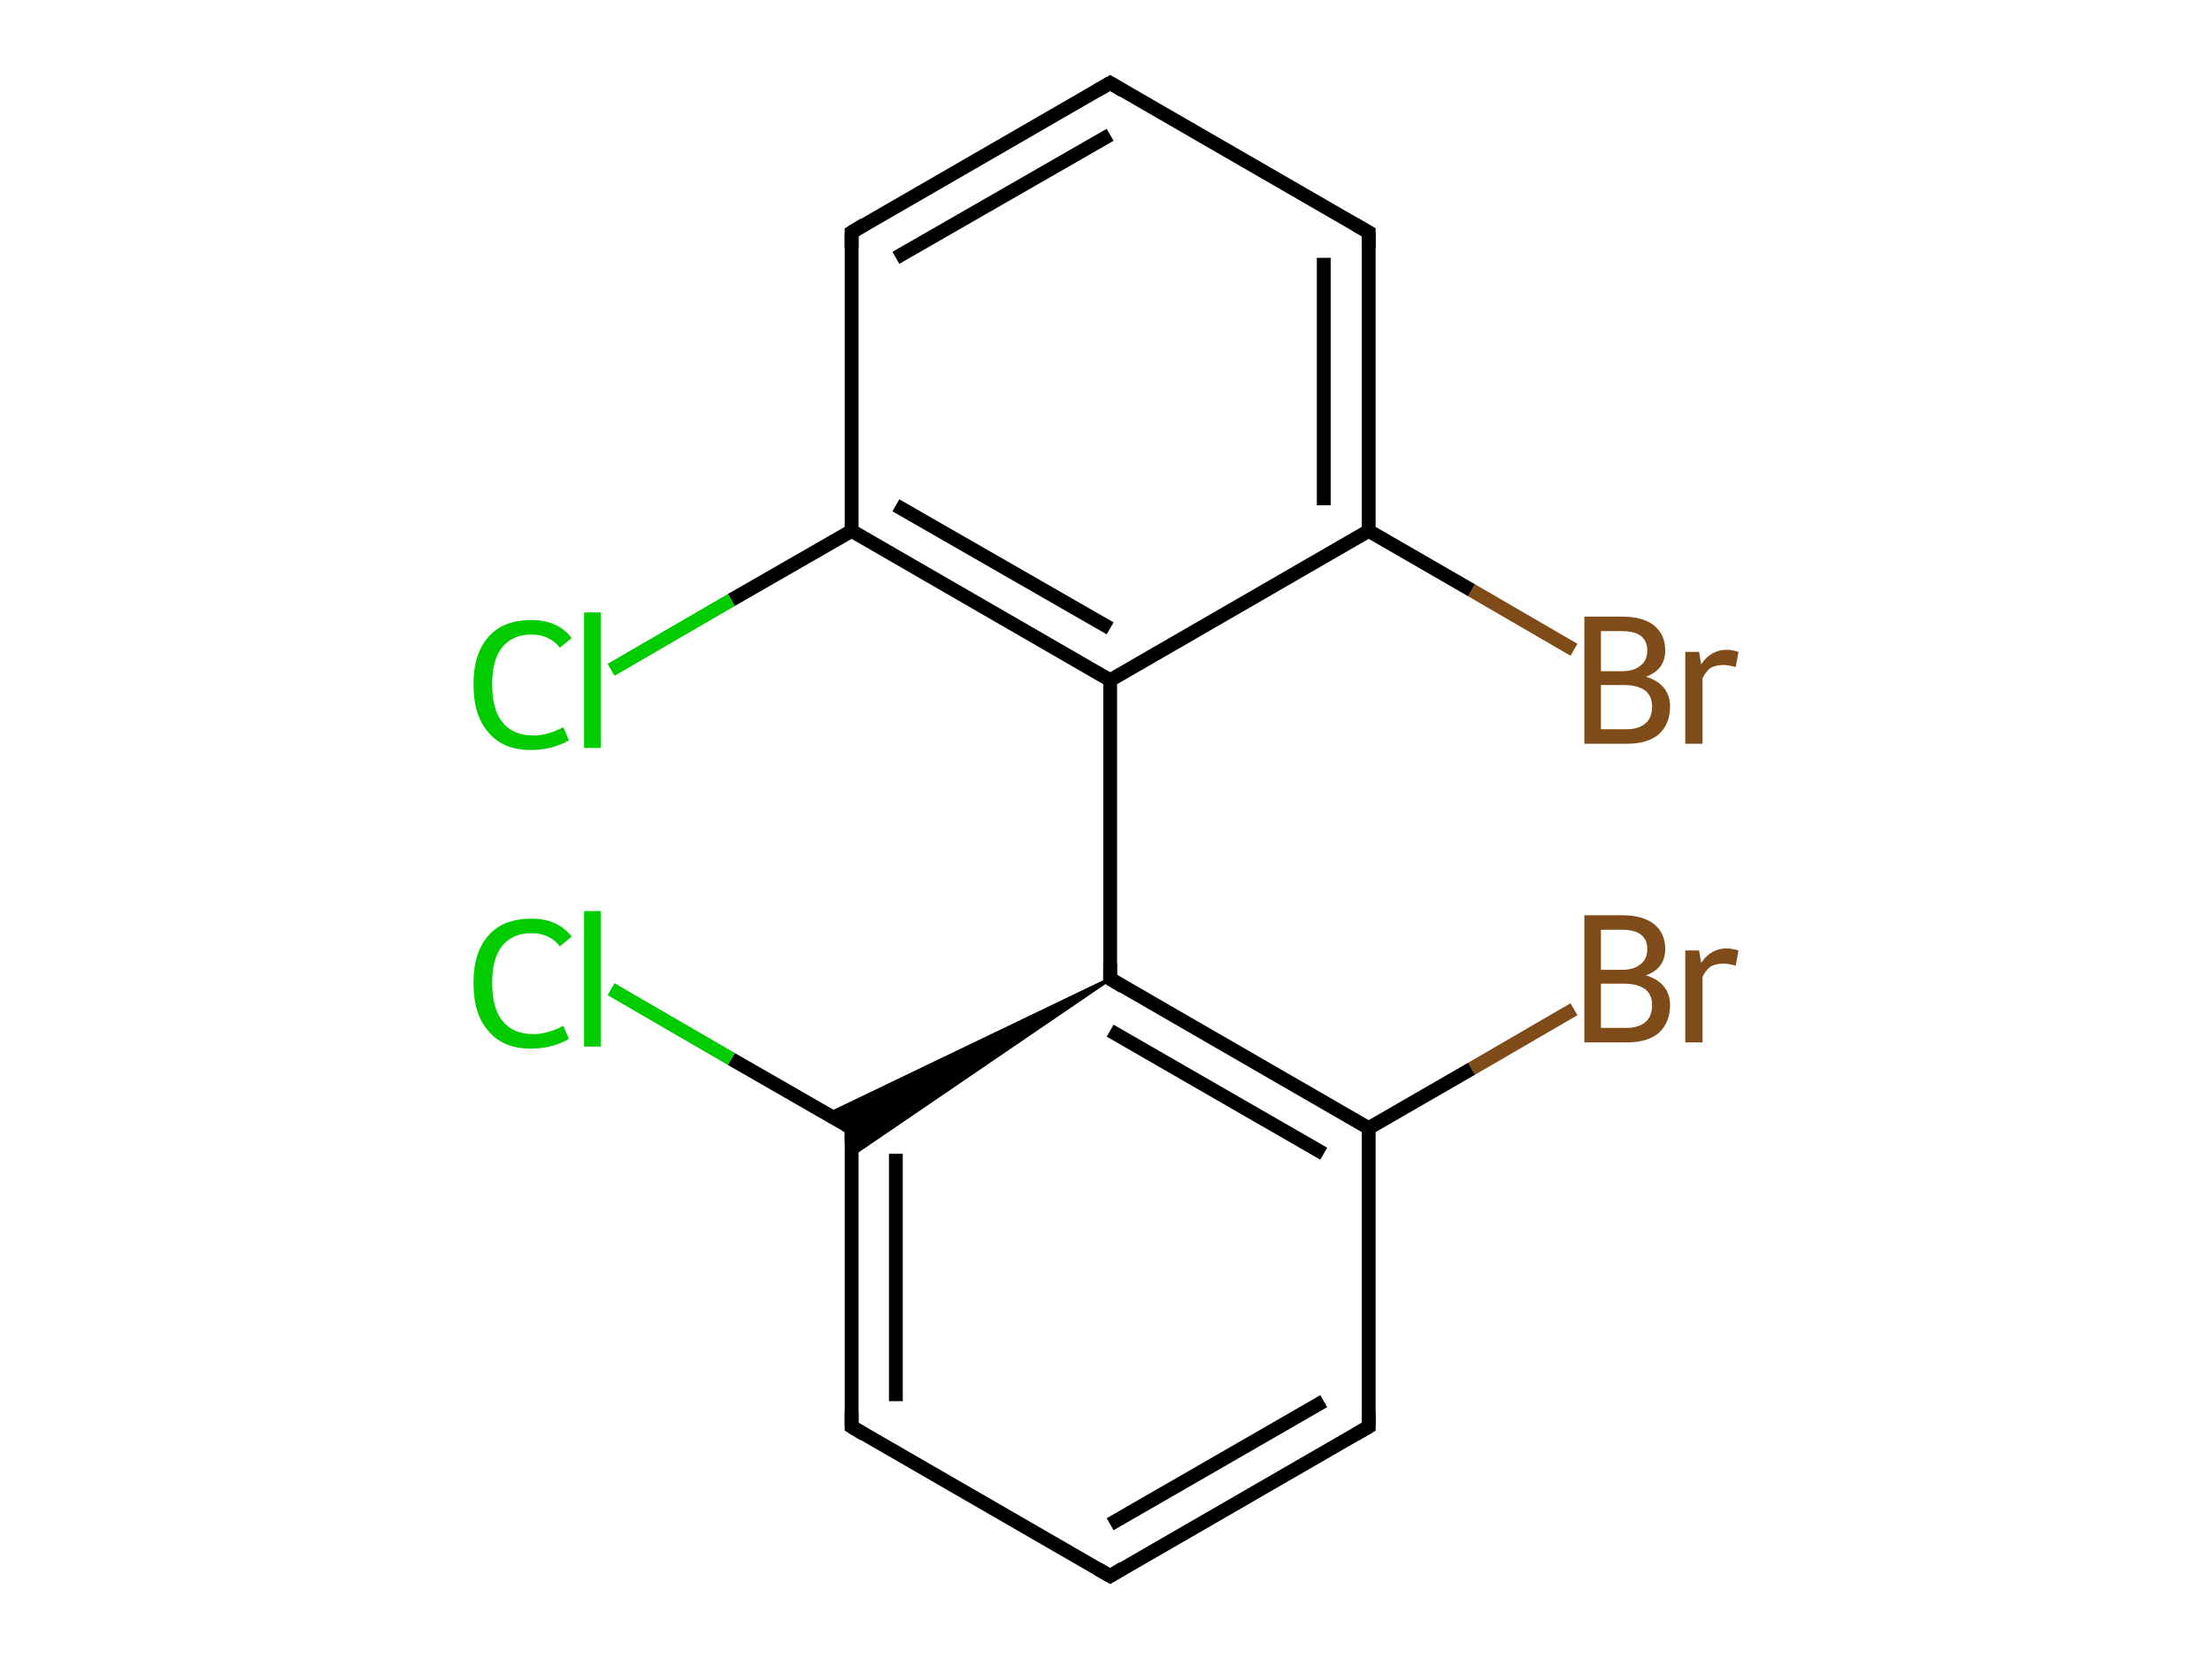
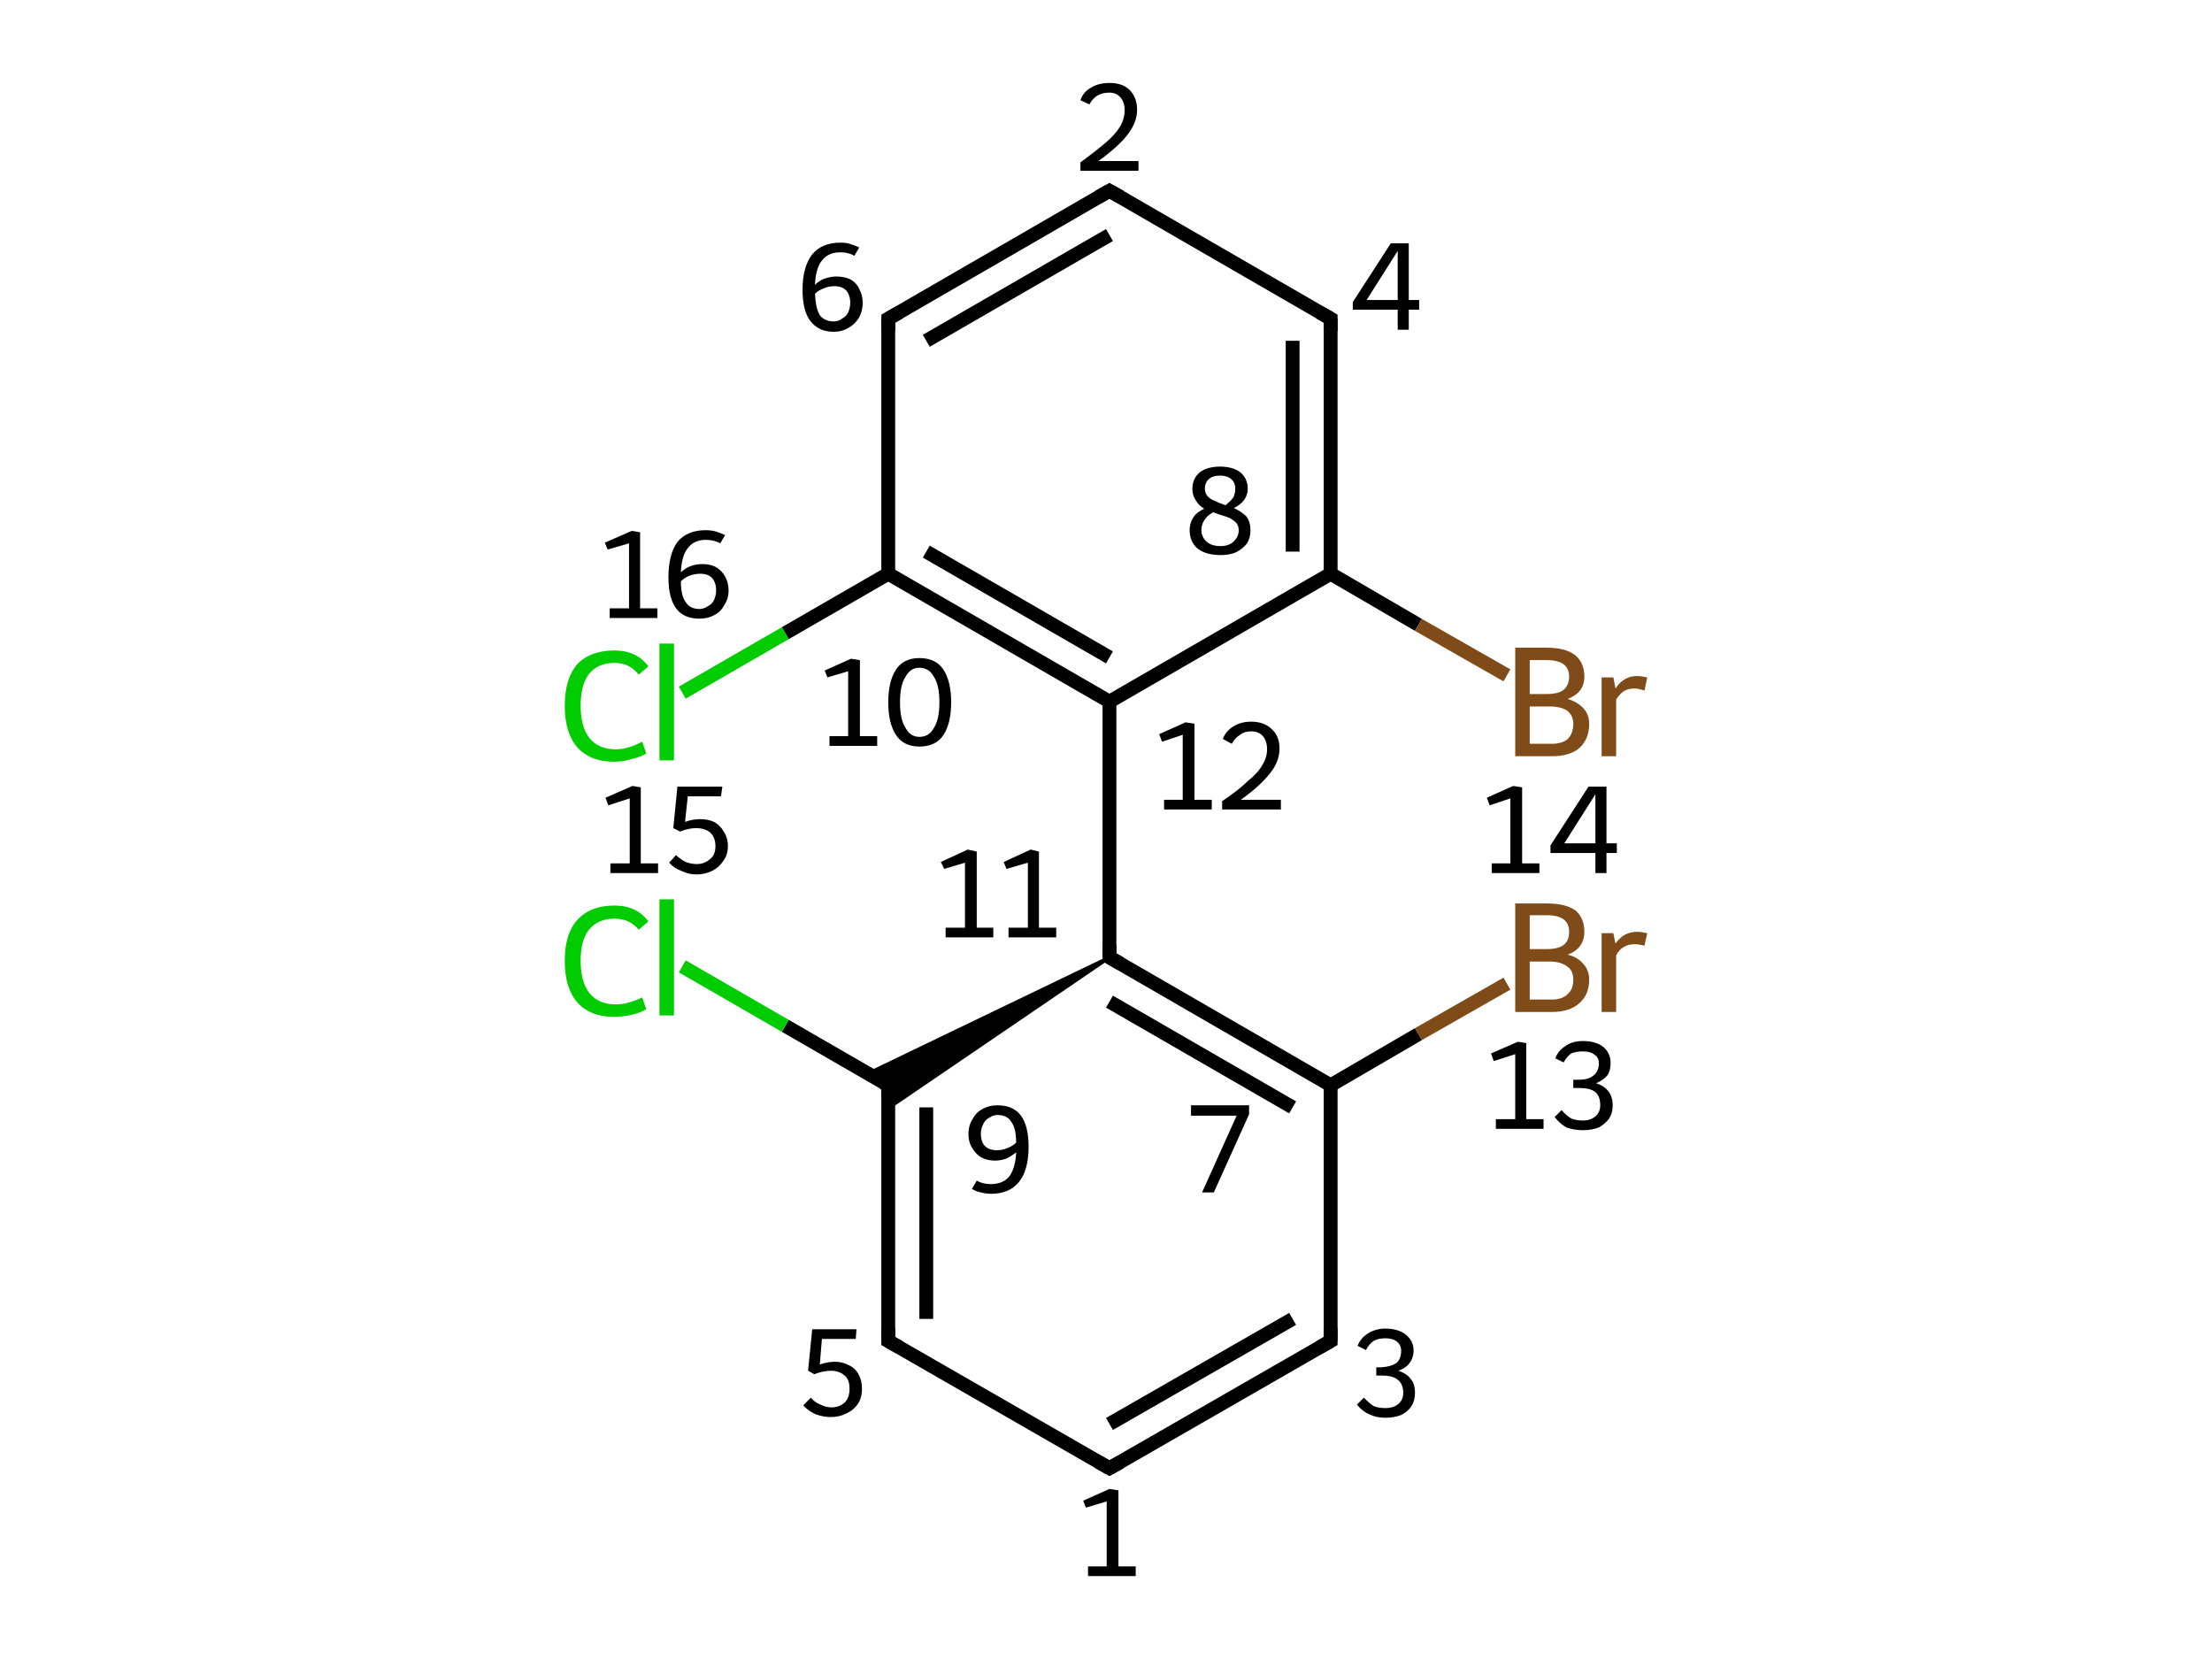
<svg xmlns="http://www.w3.org/2000/svg" version="1.1" baseProfile="full" xml:space="preserve" width="320px" height="240px" viewBox="0 0 320 240">
-   <path class="bond-0 atom-0 atom-5" d="M 198.0,163.2 L 198.0,206.4" style="fill:none;fill-rule:evenodd;stroke:#000000;stroke-width:2.0px;stroke-linecap:butt;stroke-linejoin:miter;stroke-opacity:1" />
-   <path class="bond-1 atom-0 atom-1" d="M 198.0,163.2 L 160.6,141.6" style="fill:none;fill-rule:evenodd;stroke:#000000;stroke-width:2.0px;stroke-linecap:butt;stroke-linejoin:miter;stroke-opacity:1" />
-   <path class="bond-1 atom-0 atom-1" d="M 191.5,166.9 L 160.6,149.1" style="fill:none;fill-rule:evenodd;stroke:#000000;stroke-width:2.0px;stroke-linecap:butt;stroke-linejoin:miter;stroke-opacity:1" />
-   <path class="bond-2 atom-1 atom-2" d="M 160.6,141.6 L 123.2,167.1 L 123.2,163.2 L 119.8,161.2 Z" style="fill:#000000;fill-rule:evenodd;fill-opacity:1;stroke:#000000;stroke-width:0.5px;stroke-linecap:butt;stroke-linejoin:miter;stroke-miterlimit:10;stroke-opacity:1;" />
-   <path class="bond-3 atom-1 atom-7" d="M 160.6,141.6 L 160.6,98.4" style="fill:none;fill-rule:evenodd;stroke:#000000;stroke-width:2.0px;stroke-linecap:butt;stroke-linejoin:miter;stroke-opacity:1" />
-   <path class="bond-4 atom-2 atom-3" d="M 123.2,163.2 L 123.2,206.4" style="fill:none;fill-rule:evenodd;stroke:#000000;stroke-width:2.0px;stroke-linecap:butt;stroke-linejoin:miter;stroke-opacity:1" />
-   <path class="bond-4 atom-2 atom-3" d="M 129.6,166.9 L 129.6,202.7" style="fill:none;fill-rule:evenodd;stroke:#000000;stroke-width:2.0px;stroke-linecap:butt;stroke-linejoin:miter;stroke-opacity:1" />
-   <path class="bond-5 atom-4 atom-3" d="M 160.6,228.0 L 123.2,206.4" style="fill:none;fill-rule:evenodd;stroke:#000000;stroke-width:2.0px;stroke-linecap:butt;stroke-linejoin:miter;stroke-opacity:1" />
-   <path class="bond-6 atom-4 atom-5" d="M 160.6,228.0 L 198.0,206.4" style="fill:none;fill-rule:evenodd;stroke:#000000;stroke-width:2.0px;stroke-linecap:butt;stroke-linejoin:miter;stroke-opacity:1" />
-   <path class="bond-6 atom-4 atom-5" d="M 160.6,220.5 L 191.5,202.7" style="fill:none;fill-rule:evenodd;stroke:#000000;stroke-width:2.0px;stroke-linecap:butt;stroke-linejoin:miter;stroke-opacity:1" />
-   <path class="bond-7 atom-7 atom-6" d="M 160.6,98.4 L 198.0,76.8" style="fill:none;fill-rule:evenodd;stroke:#000000;stroke-width:2.0px;stroke-linecap:butt;stroke-linejoin:miter;stroke-opacity:1" />
-   <path class="bond-8 atom-6 atom-10" d="M 198.0,76.8 L 198.0,33.6" style="fill:none;fill-rule:evenodd;stroke:#000000;stroke-width:2.0px;stroke-linecap:butt;stroke-linejoin:miter;stroke-opacity:1" />
-   <path class="bond-8 atom-6 atom-10" d="M 191.5,73.1 L 191.5,37.3" style="fill:none;fill-rule:evenodd;stroke:#000000;stroke-width:2.0px;stroke-linecap:butt;stroke-linejoin:miter;stroke-opacity:1" />
-   <path class="bond-9 atom-7 atom-8" d="M 160.6,98.4 L 123.2,76.8" style="fill:none;fill-rule:evenodd;stroke:#000000;stroke-width:2.0px;stroke-linecap:butt;stroke-linejoin:miter;stroke-opacity:1" />
-   <path class="bond-9 atom-7 atom-8" d="M 160.6,90.9 L 129.6,73.1" style="fill:none;fill-rule:evenodd;stroke:#000000;stroke-width:2.0px;stroke-linecap:butt;stroke-linejoin:miter;stroke-opacity:1" />
-   <path class="bond-10 atom-8 atom-9" d="M 123.2,76.8 L 123.2,33.6" style="fill:none;fill-rule:evenodd;stroke:#000000;stroke-width:2.0px;stroke-linecap:butt;stroke-linejoin:miter;stroke-opacity:1" />
-   <path class="bond-11 atom-9 atom-11" d="M 123.2,33.6 L 160.6,12.0" style="fill:none;fill-rule:evenodd;stroke:#000000;stroke-width:2.0px;stroke-linecap:butt;stroke-linejoin:miter;stroke-opacity:1" />
-   <path class="bond-11 atom-9 atom-11" d="M 129.6,37.3 L 160.6,19.5" style="fill:none;fill-rule:evenodd;stroke:#000000;stroke-width:2.0px;stroke-linecap:butt;stroke-linejoin:miter;stroke-opacity:1" />
-   <path class="bond-12 atom-11 atom-10" d="M 160.6,12.0 L 198.0,33.6" style="fill:none;fill-rule:evenodd;stroke:#000000;stroke-width:2.0px;stroke-linecap:butt;stroke-linejoin:miter;stroke-opacity:1" />
-   <path class="bond-13 atom-6 atom-12" d="M 198.0,76.8 L 212.9,85.4" style="fill:none;fill-rule:evenodd;stroke:#000000;stroke-width:2.0px;stroke-linecap:butt;stroke-linejoin:miter;stroke-opacity:1" />
-   <path class="bond-13 atom-6 atom-12" d="M 212.9,85.4 L 227.7,94.0" style="fill:none;fill-rule:evenodd;stroke:#7F4C19;stroke-width:2.0px;stroke-linecap:butt;stroke-linejoin:miter;stroke-opacity:1" />
-   <path class="bond-14 atom-8 atom-13" d="M 123.2,76.8 L 105.8,86.8" style="fill:none;fill-rule:evenodd;stroke:#000000;stroke-width:2.0px;stroke-linecap:butt;stroke-linejoin:miter;stroke-opacity:1" />
-   <path class="bond-14 atom-8 atom-13" d="M 105.8,86.8 L 88.4,96.9" style="fill:none;fill-rule:evenodd;stroke:#00CC00;stroke-width:2.0px;stroke-linecap:butt;stroke-linejoin:miter;stroke-opacity:1" />
-   <path class="bond-15 atom-2 atom-14" d="M 123.2,163.2 L 105.8,153.2" style="fill:none;fill-rule:evenodd;stroke:#000000;stroke-width:2.0px;stroke-linecap:butt;stroke-linejoin:miter;stroke-opacity:1" />
-   <path class="bond-15 atom-2 atom-14" d="M 105.8,153.2 L 88.4,143.1" style="fill:none;fill-rule:evenodd;stroke:#00CC00;stroke-width:2.0px;stroke-linecap:butt;stroke-linejoin:miter;stroke-opacity:1" />
-   <path class="bond-16 atom-0 atom-15" d="M 198.0,163.2 L 212.9,154.6" style="fill:none;fill-rule:evenodd;stroke:#000000;stroke-width:2.0px;stroke-linecap:butt;stroke-linejoin:miter;stroke-opacity:1" />
-   <path class="bond-16 atom-0 atom-15" d="M 212.9,154.6 L 227.7,146.0" style="fill:none;fill-rule:evenodd;stroke:#7F4C19;stroke-width:2.0px;stroke-linecap:butt;stroke-linejoin:miter;stroke-opacity:1" />
-   <path d="M 162.4,142.7 L 160.6,141.6 L 160.6,139.4" style="fill:none;stroke:#000000;stroke-width:2.0px;stroke-linecap:butt;stroke-linejoin:miter;stroke-miterlimit:10;stroke-opacity:1;" />
-   <path d="M 123.2,165.4 L 123.2,163.2 L 122.3,162.7" style="fill:none;stroke:#000000;stroke-width:2.0px;stroke-linecap:butt;stroke-linejoin:miter;stroke-miterlimit:10;stroke-opacity:1;" />
-   <path d="M 123.2,204.2 L 123.2,206.4 L 125.0,207.5" style="fill:none;stroke:#000000;stroke-width:2.0px;stroke-linecap:butt;stroke-linejoin:miter;stroke-miterlimit:10;stroke-opacity:1;" />
-   <path d="M 158.7,226.9 L 160.6,228.0 L 162.4,226.9" style="fill:none;stroke:#000000;stroke-width:2.0px;stroke-linecap:butt;stroke-linejoin:miter;stroke-miterlimit:10;stroke-opacity:1;" />
-   <path d="M 198.0,204.2 L 198.0,206.4 L 196.1,207.5" style="fill:none;stroke:#000000;stroke-width:2.0px;stroke-linecap:butt;stroke-linejoin:miter;stroke-miterlimit:10;stroke-opacity:1;" />
-   <path d="M 123.2,35.8 L 123.2,33.6 L 125.0,32.5" style="fill:none;stroke:#000000;stroke-width:2.0px;stroke-linecap:butt;stroke-linejoin:miter;stroke-miterlimit:10;stroke-opacity:1;" />
-   <path d="M 198.0,35.8 L 198.0,33.6 L 196.1,32.5" style="fill:none;stroke:#000000;stroke-width:2.0px;stroke-linecap:butt;stroke-linejoin:miter;stroke-miterlimit:10;stroke-opacity:1;" />
-   <path d="M 158.7,13.1 L 160.6,12.0 L 162.4,13.1" style="fill:none;stroke:#000000;stroke-width:2.0px;stroke-linecap:butt;stroke-linejoin:miter;stroke-miterlimit:10;stroke-opacity:1;" />
-   <path class="atom-12" d="M 238.1 97.9 Q 239.8 98.4, 240.7 99.5 Q 241.6 100.6, 241.6 102.2 Q 241.6 104.7, 240.0 106.2 Q 238.4 107.6, 235.3 107.6 L 229.2 107.6 L 229.2 89.2 L 234.6 89.2 Q 237.7 89.2, 239.3 90.5 Q 240.9 91.8, 240.9 94.1 Q 240.9 96.9, 238.1 97.9 M 231.6 91.3 L 231.6 97.1 L 234.6 97.1 Q 236.4 97.1, 237.3 96.3 Q 238.3 95.6, 238.3 94.1 Q 238.3 91.3, 234.6 91.3 L 231.6 91.3 M 235.3 105.5 Q 237.1 105.5, 238.1 104.6 Q 239.0 103.8, 239.0 102.2 Q 239.0 100.7, 238.0 99.9 Q 236.9 99.1, 234.9 99.1 L 231.6 99.1 L 231.6 105.5 L 235.3 105.5 " fill="#7F4C19" />
-   <path class="atom-12" d="M 245.8 94.3 L 246.1 96.1 Q 247.5 94.0, 249.8 94.0 Q 250.5 94.0, 251.5 94.3 L 251.1 96.5 Q 250.0 96.2, 249.3 96.2 Q 248.3 96.2, 247.5 96.6 Q 246.8 97.1, 246.3 98.1 L 246.3 107.6 L 243.8 107.6 L 243.8 94.3 L 245.8 94.3 " fill="#7F4C19" />
-   <path class="atom-13" d="M 68.5 99.0 Q 68.5 94.5, 70.7 92.1 Q 72.8 89.7, 76.9 89.7 Q 80.7 89.7, 82.7 92.3 L 81.0 93.7 Q 79.5 91.8, 76.9 91.8 Q 74.1 91.8, 72.6 93.7 Q 71.2 95.5, 71.2 99.0 Q 71.2 102.7, 72.7 104.5 Q 74.2 106.4, 77.2 106.4 Q 79.2 106.4, 81.5 105.2 L 82.3 107.1 Q 81.3 107.7, 79.9 108.1 Q 78.4 108.5, 76.8 108.5 Q 72.8 108.5, 70.7 106.0 Q 68.5 103.6, 68.5 99.0 " fill="#00CC00" />
-   <path class="atom-13" d="M 84.5 88.6 L 86.9 88.6 L 86.9 108.2 L 84.5 108.2 L 84.5 88.6 " fill="#00CC00" />
-   <path class="atom-14" d="M 68.5 142.2 Q 68.5 137.7, 70.7 135.3 Q 72.8 132.9, 76.9 132.9 Q 80.7 132.9, 82.7 135.5 L 81.0 136.9 Q 79.5 135.0, 76.9 135.0 Q 74.1 135.0, 72.6 136.9 Q 71.2 138.7, 71.2 142.2 Q 71.2 145.9, 72.7 147.7 Q 74.2 149.6, 77.2 149.6 Q 79.2 149.6, 81.5 148.4 L 82.3 150.3 Q 81.3 150.9, 79.9 151.3 Q 78.4 151.7, 76.8 151.7 Q 72.8 151.7, 70.7 149.2 Q 68.5 146.8, 68.5 142.2 " fill="#00CC00" />
-   <path class="atom-14" d="M 84.5 131.8 L 86.9 131.8 L 86.9 151.4 L 84.5 151.4 L 84.5 131.8 " fill="#00CC00" />
-   <path class="atom-15" d="M 238.1 141.1 Q 239.8 141.6, 240.7 142.7 Q 241.6 143.8, 241.6 145.4 Q 241.6 147.9, 240.0 149.4 Q 238.4 150.8, 235.3 150.8 L 229.2 150.8 L 229.2 132.4 L 234.6 132.4 Q 237.7 132.4, 239.3 133.7 Q 240.9 135.0, 240.9 137.3 Q 240.9 140.1, 238.1 141.1 M 231.6 134.5 L 231.6 140.3 L 234.6 140.3 Q 236.4 140.3, 237.3 139.5 Q 238.3 138.8, 238.3 137.3 Q 238.3 134.5, 234.6 134.5 L 231.6 134.5 M 235.3 148.7 Q 237.1 148.7, 238.1 147.8 Q 239.0 147.0, 239.0 145.4 Q 239.0 143.9, 238.0 143.1 Q 236.9 142.3, 234.9 142.3 L 231.6 142.3 L 231.6 148.7 L 235.3 148.7 " fill="#7F4C19" />
-   <path class="atom-15" d="M 245.8 137.5 L 246.1 139.3 Q 247.5 137.2, 249.8 137.2 Q 250.5 137.2, 251.5 137.5 L 251.1 139.7 Q 250.0 139.4, 249.3 139.4 Q 248.3 139.4, 247.5 139.8 Q 246.8 140.3, 246.3 141.3 L 246.3 150.8 L 243.8 150.8 L 243.8 137.5 L 245.8 137.5 " fill="#7F4C19" />
+   <path class="bond-0 atom-0 atom-5" d="M 192.5,157.0 L 192.5,194.0" style="fill:none;fill-rule:evenodd;stroke:#000000;stroke-width:2.0px;stroke-linecap:butt;stroke-linejoin:miter;stroke-opacity:1" />
+   <path class="bond-1 atom-0 atom-1" d="M 192.5,157.0 L 160.5,138.5" style="fill:none;fill-rule:evenodd;stroke:#000000;stroke-width:2.0px;stroke-linecap:butt;stroke-linejoin:miter;stroke-opacity:1" />
+   <path class="bond-1 atom-0 atom-1" d="M 187.0,160.2 L 160.5,144.9" style="fill:none;fill-rule:evenodd;stroke:#000000;stroke-width:2.0px;stroke-linecap:butt;stroke-linejoin:miter;stroke-opacity:1" />
+   <path class="bond-2 atom-1 atom-2" d="M 160.5,138.5 L 128.5,160.3 L 128.5,157.0 L 125.6,155.3 Z" style="fill:#000000;fill-rule:evenodd;fill-opacity:1;stroke:#000000;stroke-width:0.5px;stroke-linecap:butt;stroke-linejoin:miter;stroke-miterlimit:10;stroke-opacity:1;" />
+   <path class="bond-3 atom-1 atom-7" d="M 160.5,138.5 L 160.5,101.5" style="fill:none;fill-rule:evenodd;stroke:#000000;stroke-width:2.0px;stroke-linecap:butt;stroke-linejoin:miter;stroke-opacity:1" />
+   <path class="bond-4 atom-2 atom-3" d="M 128.5,157.0 L 128.5,194.0" style="fill:none;fill-rule:evenodd;stroke:#000000;stroke-width:2.0px;stroke-linecap:butt;stroke-linejoin:miter;stroke-opacity:1" />
+   <path class="bond-4 atom-2 atom-3" d="M 134.0,160.2 L 134.0,190.8" style="fill:none;fill-rule:evenodd;stroke:#000000;stroke-width:2.0px;stroke-linecap:butt;stroke-linejoin:miter;stroke-opacity:1" />
+   <path class="bond-5 atom-4 atom-3" d="M 160.5,212.4 L 128.5,194.0" style="fill:none;fill-rule:evenodd;stroke:#000000;stroke-width:2.0px;stroke-linecap:butt;stroke-linejoin:miter;stroke-opacity:1" />
+   <path class="bond-6 atom-4 atom-5" d="M 160.5,212.4 L 192.5,194.0" style="fill:none;fill-rule:evenodd;stroke:#000000;stroke-width:2.0px;stroke-linecap:butt;stroke-linejoin:miter;stroke-opacity:1" />
+   <path class="bond-6 atom-4 atom-5" d="M 160.5,206.0 L 187.0,190.8" style="fill:none;fill-rule:evenodd;stroke:#000000;stroke-width:2.0px;stroke-linecap:butt;stroke-linejoin:miter;stroke-opacity:1" />
+   <path class="bond-7 atom-7 atom-6" d="M 160.5,101.5 L 192.5,83.0" style="fill:none;fill-rule:evenodd;stroke:#000000;stroke-width:2.0px;stroke-linecap:butt;stroke-linejoin:miter;stroke-opacity:1" />
+   <path class="bond-8 atom-6 atom-10" d="M 192.5,83.0 L 192.5,46.1" style="fill:none;fill-rule:evenodd;stroke:#000000;stroke-width:2.0px;stroke-linecap:butt;stroke-linejoin:miter;stroke-opacity:1" />
+   <path class="bond-8 atom-6 atom-10" d="M 187.0,79.8 L 187.0,49.3" style="fill:none;fill-rule:evenodd;stroke:#000000;stroke-width:2.0px;stroke-linecap:butt;stroke-linejoin:miter;stroke-opacity:1" />
+   <path class="bond-9 atom-7 atom-8" d="M 160.5,101.5 L 128.5,83.0" style="fill:none;fill-rule:evenodd;stroke:#000000;stroke-width:2.0px;stroke-linecap:butt;stroke-linejoin:miter;stroke-opacity:1" />
+   <path class="bond-9 atom-7 atom-8" d="M 160.5,95.1 L 134.0,79.8" style="fill:none;fill-rule:evenodd;stroke:#000000;stroke-width:2.0px;stroke-linecap:butt;stroke-linejoin:miter;stroke-opacity:1" />
+   <path class="bond-10 atom-8 atom-9" d="M 128.5,83.0 L 128.5,46.1" style="fill:none;fill-rule:evenodd;stroke:#000000;stroke-width:2.0px;stroke-linecap:butt;stroke-linejoin:miter;stroke-opacity:1" />
+   <path class="bond-11 atom-9 atom-11" d="M 128.5,46.1 L 160.5,27.6" style="fill:none;fill-rule:evenodd;stroke:#000000;stroke-width:2.0px;stroke-linecap:butt;stroke-linejoin:miter;stroke-opacity:1" />
+   <path class="bond-11 atom-9 atom-11" d="M 134.0,49.3 L 160.5,34.0" style="fill:none;fill-rule:evenodd;stroke:#000000;stroke-width:2.0px;stroke-linecap:butt;stroke-linejoin:miter;stroke-opacity:1" />
+   <path class="bond-12 atom-11 atom-10" d="M 160.5,27.6 L 192.5,46.1" style="fill:none;fill-rule:evenodd;stroke:#000000;stroke-width:2.0px;stroke-linecap:butt;stroke-linejoin:miter;stroke-opacity:1" />
+   <path class="bond-13 atom-6 atom-12" d="M 192.5,83.0 L 205.2,90.4" style="fill:none;fill-rule:evenodd;stroke:#000000;stroke-width:2.0px;stroke-linecap:butt;stroke-linejoin:miter;stroke-opacity:1" />
+   <path class="bond-13 atom-6 atom-12" d="M 205.2,90.4 L 218.0,97.7" style="fill:none;fill-rule:evenodd;stroke:#7F4C19;stroke-width:2.0px;stroke-linecap:butt;stroke-linejoin:miter;stroke-opacity:1" />
+   <path class="bond-14 atom-8 atom-13" d="M 128.5,83.0 L 113.6,91.6" style="fill:none;fill-rule:evenodd;stroke:#000000;stroke-width:2.0px;stroke-linecap:butt;stroke-linejoin:miter;stroke-opacity:1" />
+   <path class="bond-14 atom-8 atom-13" d="M 113.6,91.6 L 98.7,100.2" style="fill:none;fill-rule:evenodd;stroke:#00CC00;stroke-width:2.0px;stroke-linecap:butt;stroke-linejoin:miter;stroke-opacity:1" />
+   <path class="bond-15 atom-2 atom-14" d="M 128.5,157.0 L 113.6,148.4" style="fill:none;fill-rule:evenodd;stroke:#000000;stroke-width:2.0px;stroke-linecap:butt;stroke-linejoin:miter;stroke-opacity:1" />
+   <path class="bond-15 atom-2 atom-14" d="M 113.6,148.4 L 98.7,139.8" style="fill:none;fill-rule:evenodd;stroke:#00CC00;stroke-width:2.0px;stroke-linecap:butt;stroke-linejoin:miter;stroke-opacity:1" />
+   <path class="bond-16 atom-0 atom-15" d="M 192.5,157.0 L 205.2,149.6" style="fill:none;fill-rule:evenodd;stroke:#000000;stroke-width:2.0px;stroke-linecap:butt;stroke-linejoin:miter;stroke-opacity:1" />
+   <path class="bond-16 atom-0 atom-15" d="M 205.2,149.6 L 218.0,142.3" style="fill:none;fill-rule:evenodd;stroke:#7F4C19;stroke-width:2.0px;stroke-linecap:butt;stroke-linejoin:miter;stroke-opacity:1" />
+   <path d="M 162.1,139.4 L 160.5,138.5 L 160.5,136.7" style="fill:none;stroke:#000000;stroke-width:2.0px;stroke-linecap:butt;stroke-linejoin:miter;stroke-miterlimit:10;stroke-opacity:1;" />
+   <path d="M 128.5,158.8 L 128.5,157.0 L 127.7,156.6" style="fill:none;stroke:#000000;stroke-width:2.0px;stroke-linecap:butt;stroke-linejoin:miter;stroke-miterlimit:10;stroke-opacity:1;" />
+   <path d="M 128.5,192.1 L 128.5,194.0 L 130.1,194.9" style="fill:none;stroke:#000000;stroke-width:2.0px;stroke-linecap:butt;stroke-linejoin:miter;stroke-miterlimit:10;stroke-opacity:1;" />
+   <path d="M 158.9,211.5 L 160.5,212.4 L 162.1,211.5" style="fill:none;stroke:#000000;stroke-width:2.0px;stroke-linecap:butt;stroke-linejoin:miter;stroke-miterlimit:10;stroke-opacity:1;" />
+   <path d="M 192.5,192.1 L 192.5,194.0 L 190.9,194.9" style="fill:none;stroke:#000000;stroke-width:2.0px;stroke-linecap:butt;stroke-linejoin:miter;stroke-miterlimit:10;stroke-opacity:1;" />
+   <path d="M 128.5,47.9 L 128.5,46.1 L 130.1,45.2" style="fill:none;stroke:#000000;stroke-width:2.0px;stroke-linecap:butt;stroke-linejoin:miter;stroke-miterlimit:10;stroke-opacity:1;" />
+   <path d="M 192.5,47.9 L 192.5,46.1 L 190.9,45.2" style="fill:none;stroke:#000000;stroke-width:2.0px;stroke-linecap:butt;stroke-linejoin:miter;stroke-miterlimit:10;stroke-opacity:1;" />
+   <path d="M 158.9,28.5 L 160.5,27.6 L 162.1,28.5" style="fill:none;stroke:#000000;stroke-width:2.0px;stroke-linecap:butt;stroke-linejoin:miter;stroke-miterlimit:10;stroke-opacity:1;" />
+   <path class="atom-12" d="M 226.8 101.1 Q 228.3 101.6, 229.1 102.5 Q 229.9 103.4, 229.9 104.7 Q 229.9 106.9, 228.5 108.2 Q 227.1 109.4, 224.5 109.4 L 219.2 109.4 L 219.2 93.7 L 223.8 93.7 Q 226.5 93.7, 227.9 94.8 Q 229.2 95.9, 229.2 97.9 Q 229.2 100.2, 226.8 101.1 M 221.3 95.5 L 221.3 100.4 L 223.8 100.4 Q 225.4 100.4, 226.2 99.8 Q 227.0 99.1, 227.0 97.9 Q 227.0 95.5, 223.8 95.5 L 221.3 95.5 M 224.5 107.6 Q 226.0 107.6, 226.8 106.9 Q 227.6 106.1, 227.6 104.7 Q 227.6 103.5, 226.7 102.8 Q 225.8 102.2, 224.1 102.2 L 221.3 102.2 L 221.3 107.6 L 224.5 107.6 " fill="#7F4C19" />
+   <path class="atom-12" d="M 233.4 98.0 L 233.7 99.6 Q 234.9 97.8, 236.8 97.8 Q 237.4 97.8, 238.3 98.0 L 237.9 99.9 Q 237.0 99.6, 236.5 99.6 Q 235.5 99.6, 234.9 100.0 Q 234.3 100.4, 233.8 101.2 L 233.8 109.4 L 231.7 109.4 L 231.7 98.0 L 233.4 98.0 " fill="#7F4C19" />
+   <path class="atom-13" d="M 81.7 102.1 Q 81.7 98.2, 83.5 96.1 Q 85.4 94.1, 88.9 94.1 Q 92.1 94.1, 93.8 96.4 L 92.4 97.6 Q 91.1 95.9, 88.9 95.9 Q 86.5 95.9, 85.2 97.5 Q 84.0 99.1, 84.0 102.1 Q 84.0 105.2, 85.3 106.8 Q 86.6 108.4, 89.1 108.4 Q 90.8 108.4, 92.9 107.3 L 93.5 109.0 Q 92.7 109.5, 91.4 109.8 Q 90.2 110.2, 88.8 110.2 Q 85.4 110.2, 83.5 108.1 Q 81.7 106.0, 81.7 102.1 " fill="#00CC00" />
+   <path class="atom-13" d="M 95.4 93.1 L 97.5 93.1 L 97.5 110.0 L 95.4 110.0 L 95.4 93.1 " fill="#00CC00" />
+   <path class="atom-14" d="M 81.7 139.0 Q 81.7 135.1, 83.5 133.1 Q 85.4 131.0, 88.9 131.0 Q 92.1 131.0, 93.8 133.3 L 92.4 134.5 Q 91.1 132.9, 88.9 132.9 Q 86.5 132.9, 85.2 134.5 Q 84.0 136.0, 84.0 139.0 Q 84.0 142.1, 85.3 143.7 Q 86.6 145.3, 89.1 145.3 Q 90.8 145.3, 92.9 144.3 L 93.5 146.0 Q 92.7 146.5, 91.4 146.8 Q 90.2 147.1, 88.8 147.1 Q 85.4 147.1, 83.5 145.0 Q 81.7 142.9, 81.7 139.0 " fill="#00CC00" />
+   <path class="atom-14" d="M 95.4 130.1 L 97.5 130.1 L 97.5 146.9 L 95.4 146.9 L 95.4 130.1 " fill="#00CC00" />
+   <path class="atom-15" d="M 226.8 138.1 Q 228.3 138.5, 229.1 139.5 Q 229.9 140.4, 229.9 141.7 Q 229.9 143.9, 228.5 145.1 Q 227.1 146.4, 224.5 146.4 L 219.2 146.4 L 219.2 130.7 L 223.8 130.7 Q 226.5 130.7, 227.9 131.7 Q 229.2 132.8, 229.2 134.8 Q 229.2 137.2, 226.8 138.1 M 221.3 132.4 L 221.3 137.3 L 223.8 137.3 Q 225.4 137.3, 226.2 136.7 Q 227.0 136.1, 227.0 134.8 Q 227.0 132.4, 223.8 132.4 L 221.3 132.4 M 224.5 144.6 Q 226.0 144.6, 226.8 143.8 Q 227.6 143.1, 227.6 141.7 Q 227.6 140.4, 226.7 139.8 Q 225.8 139.1, 224.1 139.1 L 221.3 139.1 L 221.3 144.6 L 224.5 144.6 " fill="#7F4C19" />
+   <path class="atom-15" d="M 233.4 135.0 L 233.7 136.5 Q 234.9 134.8, 236.8 134.8 Q 237.4 134.8, 238.3 135.0 L 237.9 136.8 Q 237.0 136.6, 236.5 136.6 Q 235.5 136.6, 234.9 137.0 Q 234.3 137.3, 233.8 138.2 L 233.8 146.4 L 231.7 146.4 L 231.7 135.0 L 233.4 135.0 " fill="#7F4C19" />
+   <path class="note" d="M 178.9 161.4 L 172.3 161.4 L 172.3 159.9 L 180.7 159.9 L 180.7 161.2 L 175.6 172.5 L 173.9 172.5 L 178.9 161.4 " fill="#000000" />
+   <path class="note" d="M 136.8 134.2 L 139.6 134.2 L 139.6 124.8 L 136.6 125.7 L 136.1 124.7 L 140.0 122.9 L 141.3 123.2 L 141.3 134.2 L 143.7 134.2 L 143.7 135.6 L 136.8 135.6 L 136.8 134.2 " fill="#000000" />
+   <path class="note" d="M 145.9 134.2 L 148.7 134.2 L 148.7 124.8 L 145.6 125.7 L 145.2 124.7 L 149.1 122.9 L 150.3 123.2 L 150.3 134.2 L 152.8 134.2 L 152.8 135.6 L 145.9 135.6 L 145.9 134.2 " fill="#000000" />
+   <path class="note" d="M 144.3 159.9 Q 146.6 159.9, 147.7 161.4 Q 148.8 162.9, 148.8 165.9 Q 148.8 169.3, 147.4 171.0 Q 146.0 172.7, 143.4 172.7 Q 142.6 172.7, 141.9 172.5 Q 141.3 172.4, 140.6 172.0 L 141.3 170.8 Q 142.2 171.3, 143.3 171.3 Q 145.1 171.3, 146.0 170.2 Q 146.9 169.0, 147.0 166.7 Q 146.4 167.2, 145.6 167.6 Q 144.8 167.9, 143.9 167.9 Q 142.8 167.9, 141.9 167.4 Q 141.1 166.9, 140.6 166.0 Q 140.1 165.2, 140.1 164.1 Q 140.1 162.8, 140.7 161.9 Q 141.2 160.9, 142.2 160.4 Q 143.1 159.9, 144.3 159.9 M 141.9 164.0 Q 141.9 165.2, 142.5 165.8 Q 143.1 166.4, 144.2 166.4 Q 145.0 166.4, 145.7 166.1 Q 146.5 165.8, 147.0 165.3 Q 147.0 163.2, 146.3 162.3 Q 145.7 161.3, 144.3 161.3 Q 143.7 161.3, 143.1 161.7 Q 142.5 162.0, 142.2 162.7 Q 141.9 163.3, 141.9 164.0 " fill="#000000" />
+   <path class="note" d="M 120.8 197.0 Q 121.9 197.0, 122.8 197.5 Q 123.7 197.9, 124.2 198.8 Q 124.7 199.7, 124.7 200.9 Q 124.7 202.2, 124.1 203.1 Q 123.5 204.0, 122.4 204.5 Q 121.4 205.0, 120.2 205.0 Q 119.1 205.0, 118.0 204.6 Q 116.9 204.1, 116.2 203.3 L 117.3 202.2 Q 117.9 202.9, 118.7 203.2 Q 119.5 203.6, 120.3 203.6 Q 121.4 203.6, 122.2 202.9 Q 122.9 202.2, 122.9 200.9 Q 122.9 199.6, 122.2 199.0 Q 121.4 198.3, 120.2 198.3 Q 119.1 198.3, 117.8 198.8 L 116.9 198.3 L 117.5 192.3 L 123.9 192.3 L 123.8 193.7 L 118.9 193.7 L 118.6 197.4 Q 119.7 197.0, 120.8 197.0 " fill="#000000" />
+   <path class="note" d="M 157.4 226.6 L 160.1 226.6 L 160.1 217.2 L 157.1 218.1 L 156.7 217.1 L 160.5 215.4 L 161.8 215.6 L 161.8 226.6 L 164.3 226.6 L 164.3 228.0 L 157.4 228.0 L 157.4 226.6 " fill="#000000" />
+   <path class="note" d="M 202.3 198.3 Q 203.5 198.7, 204.1 199.5 Q 204.7 200.2, 204.7 201.5 Q 204.7 202.6, 204.2 203.4 Q 203.7 204.2, 202.7 204.7 Q 201.7 205.1, 200.4 205.1 Q 199.1 205.1, 198.1 204.6 Q 197.1 204.2, 196.3 203.2 L 197.3 202.2 Q 198.1 203.0, 198.7 203.4 Q 199.4 203.7, 200.4 203.7 Q 201.6 203.7, 202.3 203.1 Q 203.0 202.5, 203.0 201.5 Q 203.0 200.2, 202.2 199.6 Q 201.5 199.0, 200.0 199.0 L 199.1 199.0 L 199.1 197.8 L 199.9 197.8 Q 201.2 197.7, 202.0 197.2 Q 202.7 196.6, 202.7 195.4 Q 202.7 194.6, 202.1 194.1 Q 201.5 193.6, 200.4 193.6 Q 199.4 193.6, 198.7 194.0 Q 198.1 194.4, 197.6 195.3 L 196.4 194.7 Q 196.8 193.6, 197.9 192.9 Q 199.0 192.2, 200.4 192.2 Q 202.3 192.2, 203.4 193.1 Q 204.5 194.0, 204.5 195.4 Q 204.5 196.4, 203.9 197.2 Q 203.4 197.9, 202.3 198.3 " fill="#000000" />
+   <path class="note" d="M 178.5 73.5 Q 179.6 74.0, 180.3 74.7 Q 180.9 75.5, 180.9 76.7 Q 180.9 77.8, 180.4 78.6 Q 179.8 79.4, 178.8 79.9 Q 177.9 80.3, 176.6 80.3 Q 174.5 80.3, 173.3 79.4 Q 172.1 78.4, 172.1 76.7 Q 172.1 75.7, 172.6 74.9 Q 173.1 74.1, 174.2 73.6 Q 173.4 73.1, 173.0 72.4 Q 172.5 71.7, 172.5 70.7 Q 172.5 69.2, 173.6 68.3 Q 174.7 67.5, 176.5 67.5 Q 178.3 67.5, 179.4 68.3 Q 180.5 69.2, 180.5 70.7 Q 180.5 71.6, 180.0 72.3 Q 179.5 73.0, 178.5 73.5 M 176.5 68.8 Q 175.4 68.8, 174.9 69.3 Q 174.3 69.8, 174.3 70.7 Q 174.3 71.3, 174.7 71.8 Q 175.1 72.2, 175.6 72.4 Q 176.2 72.7, 177.3 73.1 Q 178.0 72.5, 178.4 72.0 Q 178.7 71.4, 178.7 70.7 Q 178.7 69.8, 178.1 69.3 Q 177.5 68.8, 176.5 68.8 M 176.6 79.0 Q 177.7 79.0, 178.4 78.4 Q 179.2 77.7, 179.2 76.7 Q 179.2 76.0, 178.8 75.6 Q 178.4 75.2, 177.8 74.9 Q 177.3 74.7, 176.3 74.4 L 175.5 74.1 Q 174.6 74.6, 174.2 75.3 Q 173.8 75.9, 173.8 76.7 Q 173.8 77.7, 174.6 78.4 Q 175.3 79.0, 176.6 79.0 " fill="#000000" />
+   <path class="note" d="M 168.4 115.7 L 171.1 115.7 L 171.1 106.3 L 168.1 107.3 L 167.7 106.2 L 171.5 104.5 L 172.8 104.7 L 172.8 115.7 L 175.3 115.7 L 175.3 117.1 L 168.4 117.1 L 168.4 115.7 " fill="#000000" />
+   <path class="note" d="M 176.9 106.9 Q 177.3 105.8, 178.4 105.1 Q 179.5 104.4, 181.0 104.4 Q 182.9 104.4, 184.0 105.5 Q 185.1 106.5, 185.1 108.3 Q 185.1 110.2, 183.7 111.9 Q 182.3 113.7, 179.5 115.7 L 185.3 115.7 L 185.3 117.1 L 176.8 117.1 L 176.8 115.9 Q 179.2 114.3, 180.5 113.0 Q 182.0 111.8, 182.6 110.7 Q 183.3 109.6, 183.3 108.4 Q 183.3 107.2, 182.7 106.5 Q 182.1 105.8, 181.0 105.8 Q 180.0 105.8, 179.4 106.3 Q 178.7 106.7, 178.2 107.6 L 176.9 106.9 " fill="#000000" />
+   <path class="note" d="M 120.0 106.5 L 122.7 106.5 L 122.7 97.1 L 119.7 98.0 L 119.3 97.0 L 123.1 95.3 L 124.4 95.5 L 124.4 106.5 L 126.9 106.5 L 126.9 107.9 L 120.0 107.9 L 120.0 106.5 " fill="#000000" />
+   <path class="note" d="M 133.0 108.0 Q 130.7 108.0, 129.6 106.3 Q 128.5 104.6, 128.5 101.6 Q 128.5 98.6, 129.6 96.9 Q 130.7 95.2, 133.0 95.2 Q 135.4 95.2, 136.5 96.9 Q 137.6 98.6, 137.6 101.6 Q 137.6 104.6, 136.5 106.3 Q 135.4 108.0, 133.0 108.0 M 133.0 106.6 Q 134.4 106.6, 135.1 105.3 Q 135.9 104.1, 135.9 101.6 Q 135.9 99.1, 135.1 97.9 Q 134.4 96.6, 133.0 96.6 Q 131.7 96.6, 131.0 97.9 Q 130.2 99.1, 130.2 101.6 Q 130.2 104.1, 131.0 105.3 Q 131.7 106.6, 133.0 106.6 " fill="#000000" />
+   <path class="note" d="M 121.0 40.0 Q 122.1 40.0, 123.0 40.4 Q 123.9 40.9, 124.3 41.8 Q 124.8 42.7, 124.8 43.8 Q 124.8 45.0, 124.3 45.9 Q 123.7 46.9, 122.8 47.4 Q 121.8 48.0, 120.6 48.0 Q 118.4 48.0, 117.2 46.4 Q 116.1 44.9, 116.1 41.9 Q 116.1 38.6, 117.5 36.8 Q 118.9 35.1, 121.6 35.1 Q 122.4 35.1, 123.0 35.3 Q 123.7 35.5, 124.3 35.8 L 123.6 37.0 Q 122.7 36.5, 121.6 36.5 Q 119.8 36.5, 118.9 37.7 Q 118.0 38.8, 117.9 41.2 Q 118.5 40.6, 119.3 40.3 Q 120.2 40.0, 121.0 40.0 M 120.6 46.5 Q 121.3 46.5, 121.8 46.1 Q 122.4 45.8, 122.7 45.2 Q 123.0 44.5, 123.0 43.8 Q 123.0 42.7, 122.4 42.0 Q 121.8 41.4, 120.7 41.4 Q 119.9 41.4, 119.2 41.7 Q 118.4 42.0, 117.9 42.5 Q 118.0 44.6, 118.6 45.6 Q 119.3 46.5, 120.6 46.5 " fill="#000000" />
+   <path class="note" d="M 203.8 43.4 L 205.3 43.4 L 205.3 44.8 L 203.8 44.8 L 203.8 47.7 L 202.2 47.7 L 202.2 44.8 L 195.7 44.8 L 195.7 43.7 L 201.2 35.2 L 203.8 35.2 L 203.8 43.4 M 197.7 43.4 L 202.2 43.4 L 202.2 36.3 L 197.7 43.4 " fill="#000000" />
+   <path class="note" d="M 156.3 14.5 Q 156.7 13.3, 157.8 12.7 Q 158.9 12.0, 160.5 12.0 Q 162.4 12.0, 163.4 13.0 Q 164.5 14.1, 164.5 15.9 Q 164.5 17.7, 163.1 19.5 Q 161.8 21.2, 158.9 23.3 L 164.7 23.3 L 164.7 24.7 L 156.3 24.7 L 156.3 23.5 Q 158.6 21.8, 160.0 20.6 Q 161.4 19.4, 162.1 18.2 Q 162.7 17.1, 162.7 16.0 Q 162.7 14.8, 162.1 14.1 Q 161.5 13.4, 160.5 13.4 Q 159.5 13.4, 158.8 13.8 Q 158.1 14.2, 157.6 15.1 L 156.3 14.5 " fill="#000000" />
+   <path class="note" d="M 215.8 124.9 L 218.5 124.9 L 218.5 115.5 L 215.5 116.5 L 215.1 115.4 L 218.9 113.7 L 220.2 113.9 L 220.2 124.9 L 222.7 124.9 L 222.7 126.3 L 215.8 126.3 L 215.8 124.9 " fill="#000000" />
+   <path class="note" d="M 232.4 122.0 L 233.9 122.0 L 233.9 123.4 L 232.4 123.4 L 232.4 126.3 L 230.8 126.3 L 230.8 123.4 L 224.3 123.4 L 224.3 122.3 L 229.8 113.8 L 232.4 113.8 L 232.4 122.0 M 226.3 122.0 L 230.8 122.0 L 230.8 114.9 L 226.3 122.0 " fill="#000000" />
+   <path class="note" d="M 88.2 88.0 L 91.0 88.0 L 91.0 78.6 L 87.9 79.5 L 87.5 78.5 L 91.4 76.8 L 92.6 77.0 L 92.6 88.0 L 95.1 88.0 L 95.1 89.4 L 88.2 89.4 L 88.2 88.0 " fill="#000000" />
+   <path class="note" d="M 101.6 81.6 Q 102.7 81.6, 103.5 82.0 Q 104.4 82.5, 104.9 83.4 Q 105.4 84.3, 105.4 85.4 Q 105.4 86.6, 104.8 87.5 Q 104.3 88.5, 103.3 89.0 Q 102.4 89.5, 101.2 89.5 Q 98.9 89.5, 97.8 88.0 Q 96.7 86.5, 96.7 83.5 Q 96.7 80.2, 98.0 78.4 Q 99.4 76.7, 102.1 76.7 Q 102.9 76.7, 103.6 76.9 Q 104.2 77.1, 104.9 77.4 L 104.2 78.6 Q 103.3 78.1, 102.1 78.1 Q 100.4 78.1, 99.5 79.3 Q 98.6 80.4, 98.5 82.8 Q 99.1 82.2, 99.9 81.9 Q 100.7 81.6, 101.6 81.6 M 101.2 88.1 Q 101.8 88.1, 102.4 87.7 Q 103.0 87.4, 103.3 86.8 Q 103.6 86.1, 103.6 85.4 Q 103.6 84.3, 103.0 83.6 Q 102.4 83.0, 101.3 83.0 Q 100.5 83.0, 99.7 83.3 Q 99.0 83.6, 98.5 84.1 Q 98.5 86.2, 99.2 87.1 Q 99.8 88.1, 101.2 88.1 " fill="#000000" />
+   <path class="note" d="M 88.3 124.9 L 91.1 124.9 L 91.1 115.5 L 88.0 116.5 L 87.6 115.4 L 91.5 113.7 L 92.7 113.9 L 92.7 124.9 L 95.2 124.9 L 95.2 126.3 L 88.3 126.3 L 88.3 124.9 " fill="#000000" />
+   <path class="note" d="M 101.3 118.5 Q 102.4 118.5, 103.3 118.9 Q 104.2 119.4, 104.7 120.3 Q 105.3 121.2, 105.3 122.4 Q 105.3 123.7, 104.6 124.6 Q 104.0 125.5, 103.0 126.0 Q 101.9 126.5, 100.8 126.5 Q 99.6 126.5, 98.6 126.0 Q 97.5 125.6, 96.8 124.8 L 97.8 123.7 Q 98.4 124.3, 99.2 124.7 Q 100.0 125.0, 100.8 125.0 Q 101.9 125.0, 102.7 124.3 Q 103.5 123.7, 103.5 122.4 Q 103.5 121.1, 102.7 120.4 Q 101.9 119.8, 100.7 119.8 Q 99.6 119.8, 98.4 120.3 L 97.4 119.8 L 98.0 113.8 L 104.5 113.8 L 104.3 115.2 L 99.5 115.2 L 99.1 118.9 Q 100.2 118.5, 101.3 118.5 " fill="#000000" />
+   <path class="note" d="M 216.4 161.9 L 219.2 161.9 L 219.2 152.5 L 216.1 153.5 L 215.7 152.4 L 219.6 150.7 L 220.8 150.9 L 220.8 161.9 L 223.3 161.9 L 223.3 163.3 L 216.4 163.3 L 216.4 161.9 " fill="#000000" />
+   <path class="note" d="M 230.9 156.7 Q 232.1 157.1, 232.7 157.9 Q 233.3 158.7, 233.3 159.9 Q 233.3 161.0, 232.8 161.8 Q 232.2 162.6, 231.3 163.1 Q 230.3 163.5, 229.0 163.5 Q 227.7 163.5, 226.6 163.1 Q 225.7 162.6, 224.9 161.6 L 225.9 160.6 Q 226.6 161.4, 227.3 161.8 Q 228.0 162.1, 229.0 162.1 Q 230.1 162.1, 230.8 161.5 Q 231.5 160.9, 231.5 159.9 Q 231.5 158.6, 230.8 158.0 Q 230.1 157.4, 228.5 157.4 L 227.6 157.4 L 227.6 156.2 L 228.4 156.2 Q 229.8 156.2, 230.5 155.6 Q 231.3 155.0, 231.3 153.8 Q 231.3 153.0, 230.7 152.6 Q 230.1 152.1, 229.0 152.1 Q 228.0 152.1, 227.3 152.4 Q 226.7 152.8, 226.2 153.7 L 225.0 153.1 Q 225.4 152.0, 226.5 151.3 Q 227.5 150.6, 229.0 150.6 Q 230.9 150.6, 232.0 151.5 Q 233.0 152.4, 233.0 153.8 Q 233.0 154.9, 232.5 155.6 Q 231.9 156.3, 230.9 156.7 " fill="#000000" />
</svg>
